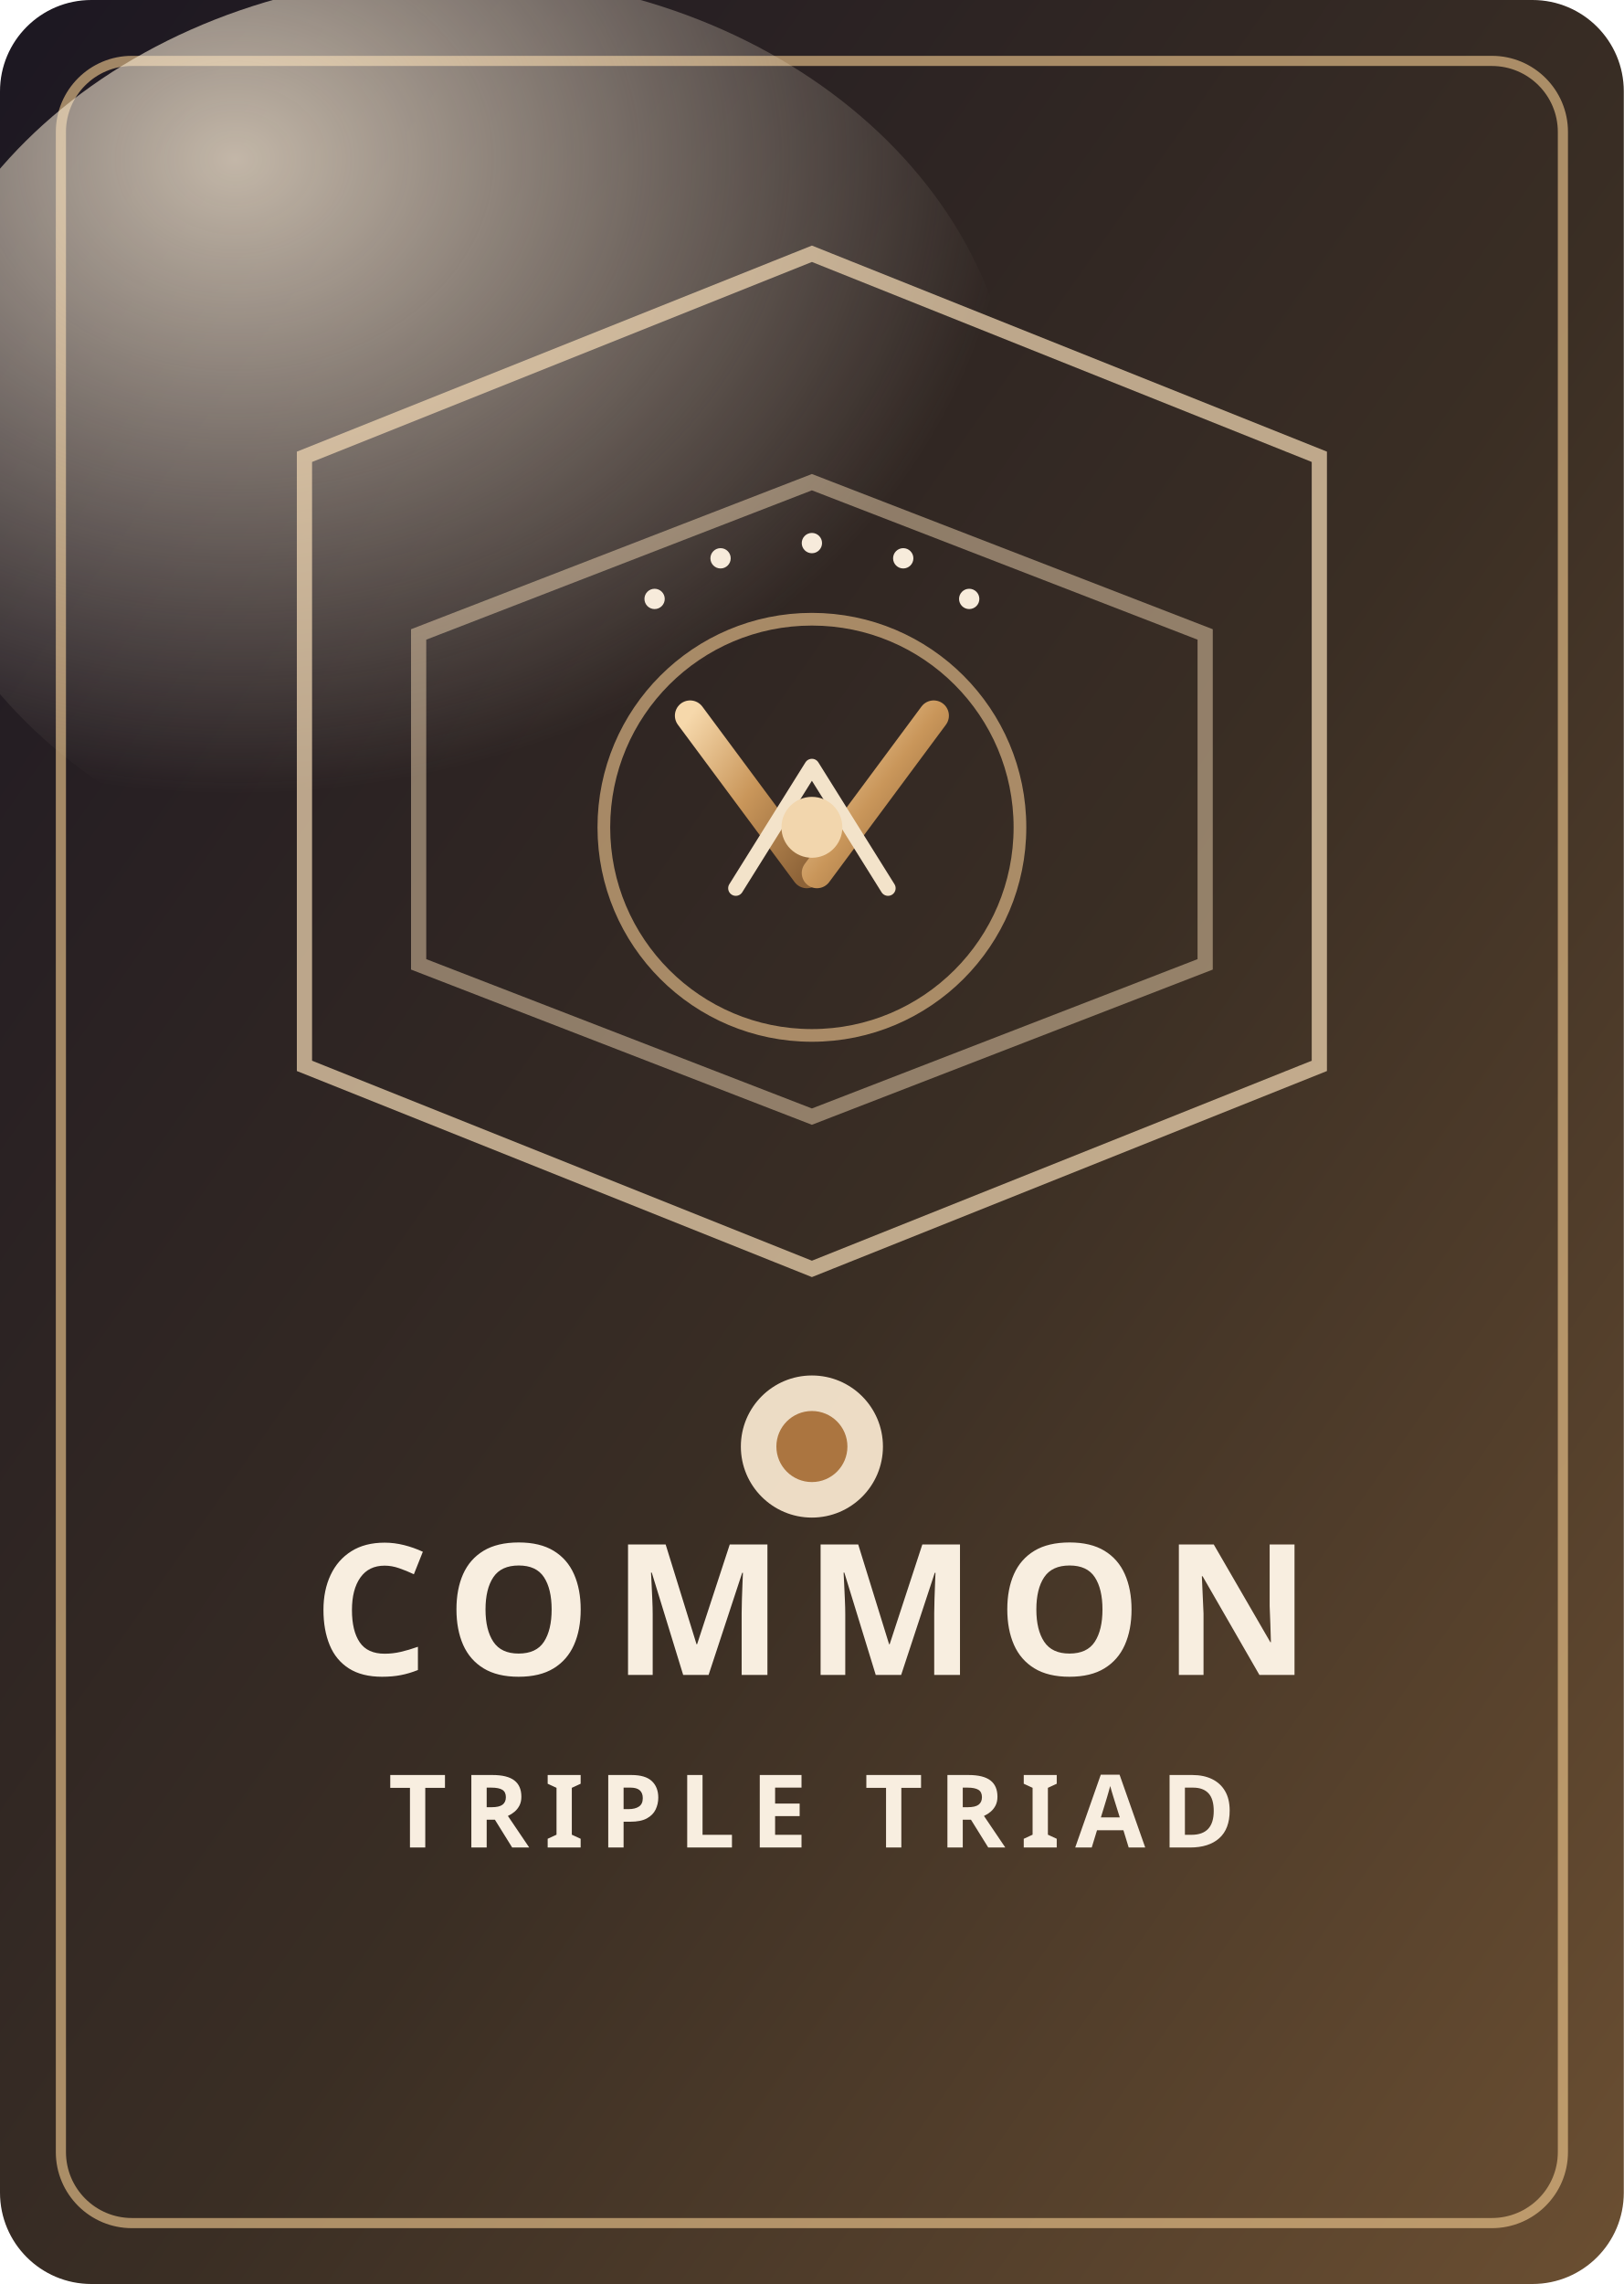
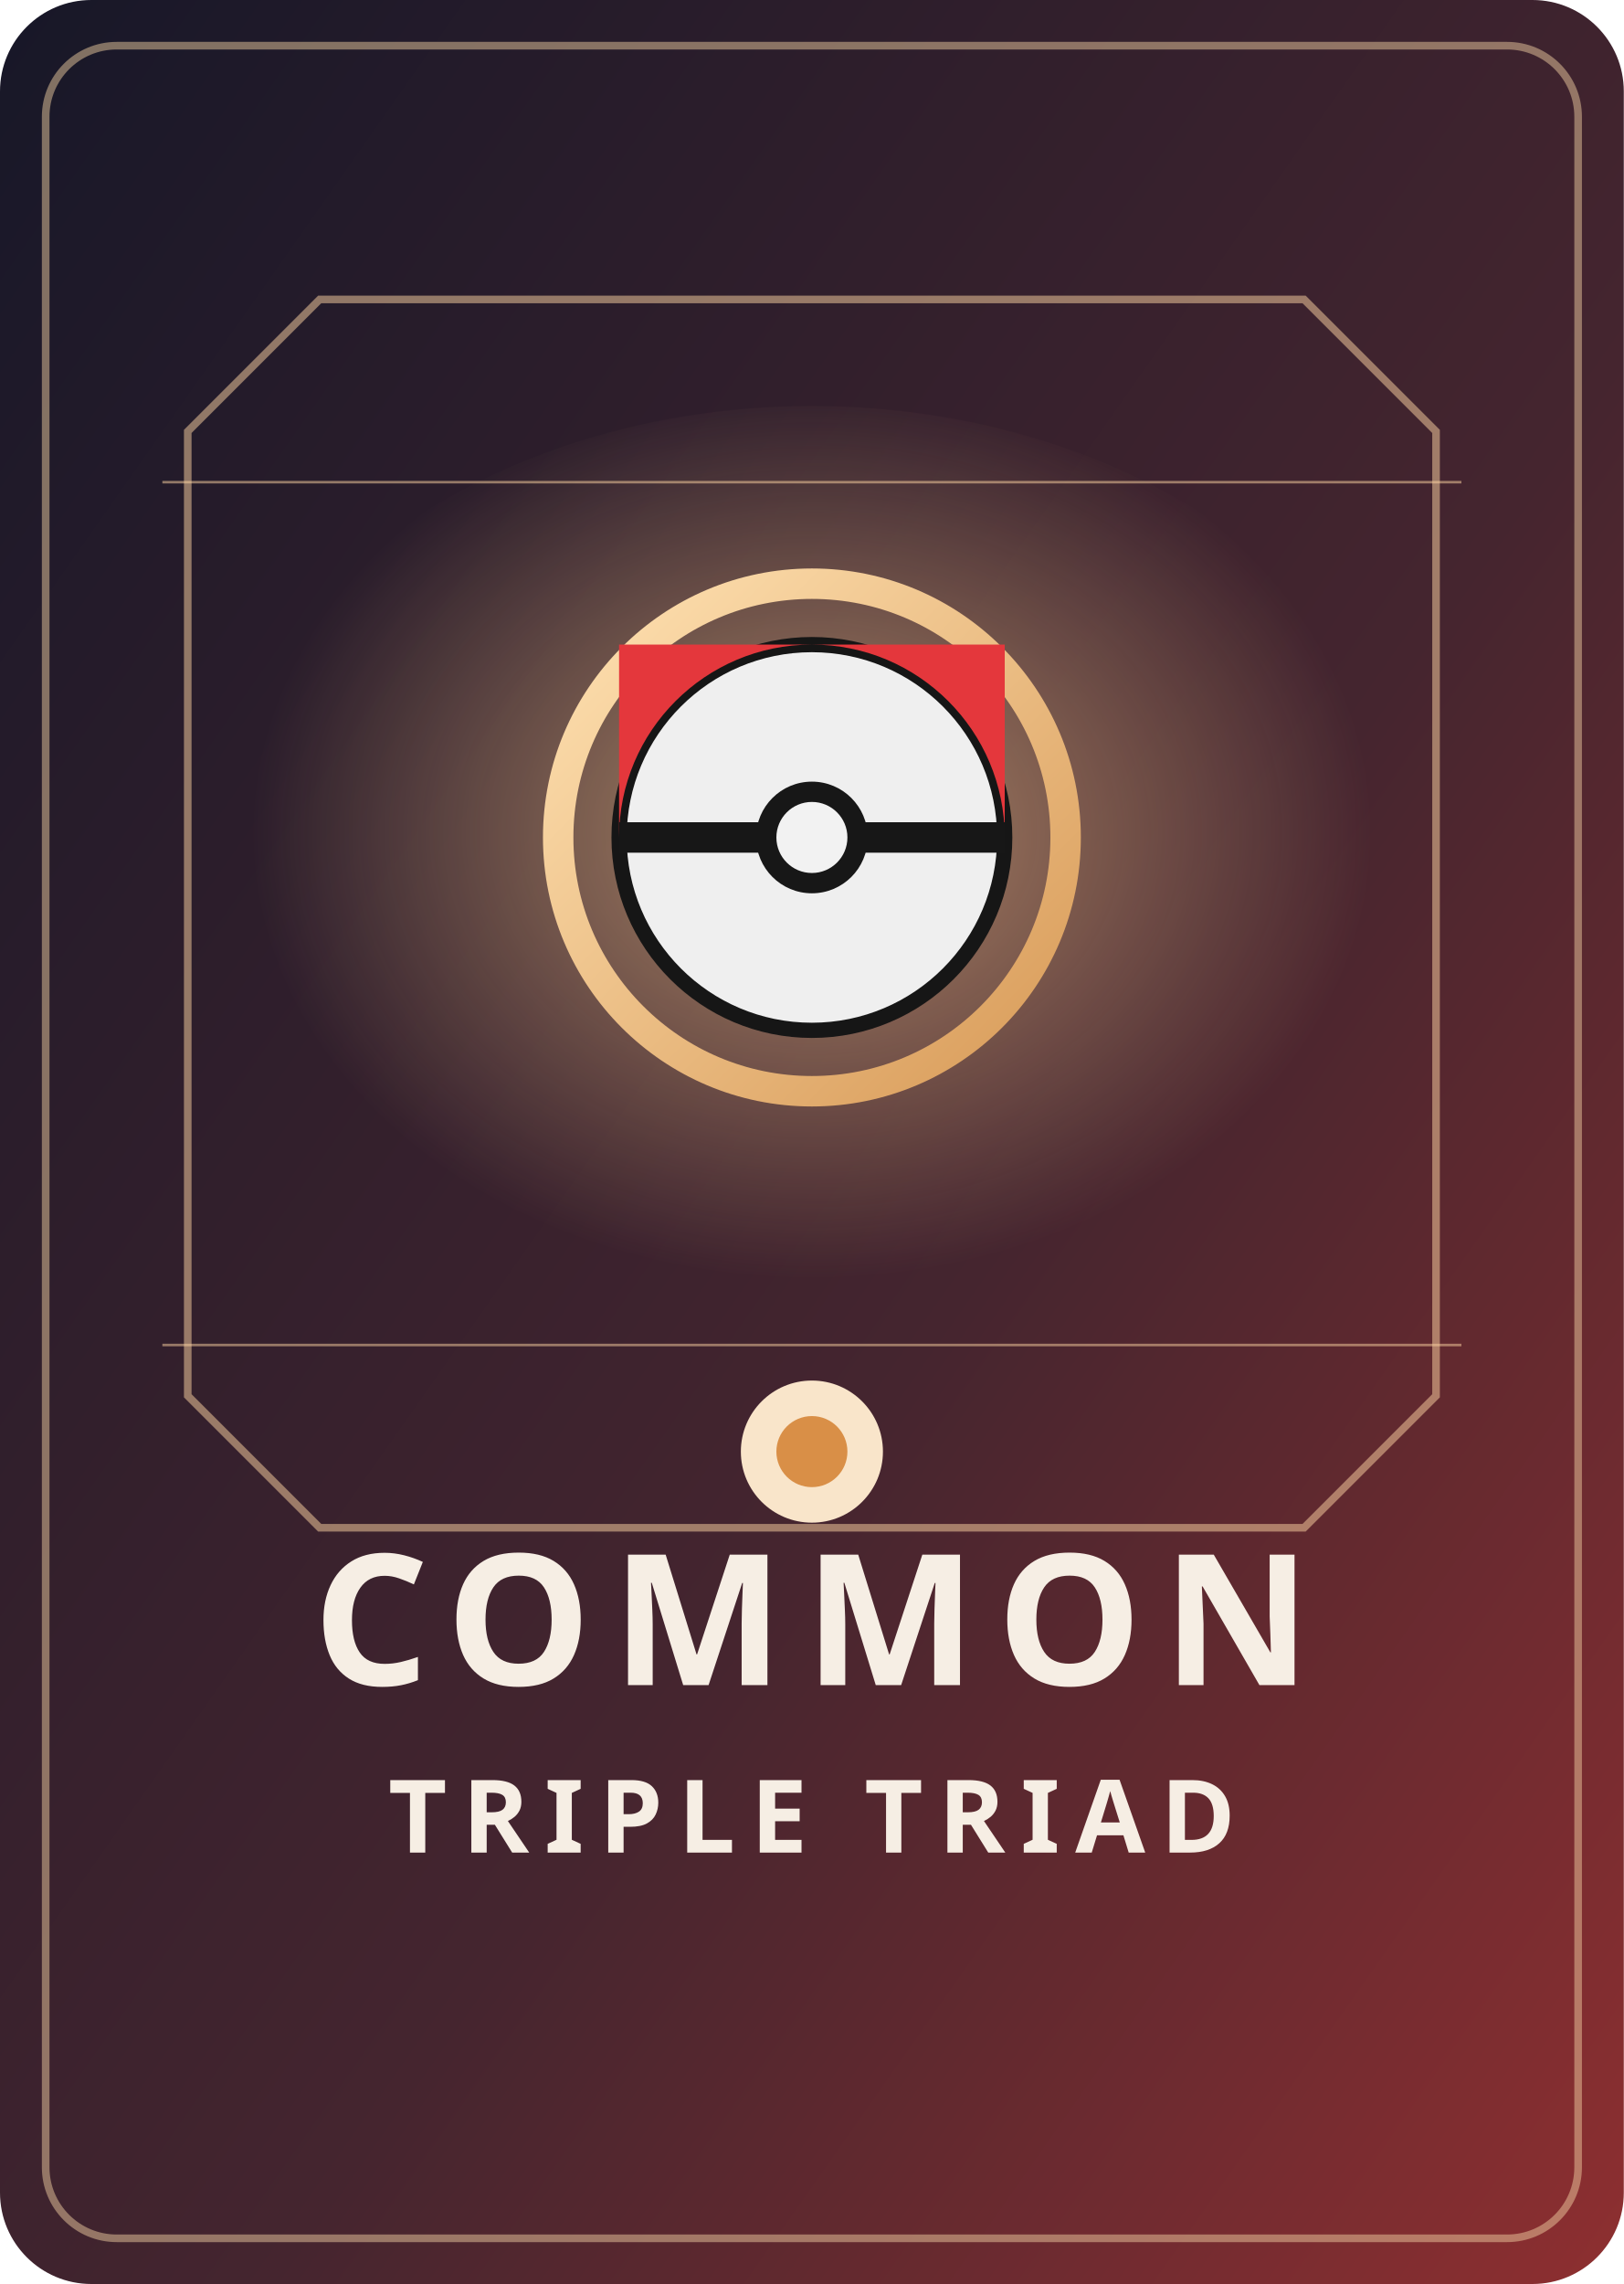
<svg xmlns="http://www.w3.org/2000/svg" width="640" height="900" viewBox="0 0 640 900" role="img" aria-labelledby="title desc">
  <defs>
    <linearGradient id="bg" x1="0" y1="0" x2="1" y2="1">
-       <stop offset="0%" stop-color="#1c1722" />
-       <stop offset="55%" stop-color="#3a2e24" />
-       <stop offset="100%" stop-color="#6b4f32" />
+       <stop offset="0%" stop-color="#171728" />
+       <stop offset="58%" stop-color="#45252f" />
+       <stop offset="100%" stop-color="#8e2f30" />
    </linearGradient>
    <linearGradient id="foil" x1="0" y1="0" x2="1" y2="1">
-       <stop offset="0%" stop-color="#f6d8ab" />
-       <stop offset="50%" stop-color="#c9965a" />
-       <stop offset="100%" stop-color="#8d6338" />
+       <stop offset="0%" stop-color="#ffe2b3" />
+       <stop offset="100%" stop-color="#d89a57" />
    </linearGradient>
-     <radialGradient id="shine" cx="30%" cy="20%" r="70%">
-       <stop offset="0%" stop-color="#f8ead4" stop-opacity="0.75" />
-       <stop offset="100%" stop-color="#f8ead4" stop-opacity="0" />
+     <radialGradient id="glow" cx="50%" cy="42%" r="44%">
+       <stop offset="0%" stop-color="#ffcf90" stop-opacity="0.6" />
+       <stop offset="100%" stop-color="#ffcf90" stop-opacity="0" />
    </radialGradient>
  </defs>
  <rect x="0" y="0" width="640" height="900" rx="36" fill="url(#bg)" />
-   <rect x="24" y="24" width="592" height="852" rx="28" fill="none" stroke="#f2c98f" stroke-opacity="0.62" stroke-width="4" />
-   <ellipse cx="180" cy="170" rx="220" ry="180" fill="url(#shine)" />
-   <g fill="none" stroke="#f3d8b3" stroke-opacity="0.72" stroke-width="6">
-     <path d="M120 180 L320 100 L520 180 L520 420 L320 500 L120 420 Z" />
-     <path d="M165 250 L320 190 L475 250 L475 380 L320 440 L165 380 Z" stroke-opacity="0.48" />
+   <rect x="18" y="18" width="604" height="864" rx="28" fill="none" stroke="#f2d0a2" stroke-opacity="0.48" stroke-width="3" />
+   <ellipse cx="320" cy="360" rx="250" ry="200" fill="url(#glow)" />
+   <g stroke="#ffd7a5" stroke-opacity="0.5" fill="none">
+     <path d="M64 190 L576 190" />
+     <path d="M64 530 L576 530" />
+     <path d="M126 118 L514 118 L566 170 L566 550 L514 602 L126 602 L74 550 L74 170 Z" stroke-width="3" />
  </g>
-   <g transform="translate(320 326)">
-     <circle r="82" fill="none" stroke="#f0c78f" stroke-opacity="0.62" stroke-width="5" />
-     <path d="M-48 -44 L-2 18" fill="none" stroke="url(#foil)" stroke-width="12" stroke-linecap="round" />
-     <path d="M48 -44 L2 18" fill="none" stroke="url(#foil)" stroke-width="12" stroke-linecap="round" />
-     <path d="M-30 24 L0 -24 L30 24" fill="none" stroke="#f3e3ca" stroke-width="6" stroke-linecap="round" stroke-linejoin="round" />
-     <circle r="12" fill="#f2d6ad" />
+   <g transform="translate(320 330)">
+     <circle r="100" fill="none" stroke="url(#foil)" stroke-width="12" />
+     <circle r="76" fill="#efefef" stroke="#161616" stroke-width="6" />
+     <path d="M-76 0 A76 76 0 0 1 76 0 L76 -76 L-76 -76 Z" fill="#e4373c" />
+     <rect x="-76" y="-6" width="152" height="12" fill="#171717" />
+     <circle r="22" fill="#171717" />
+     <circle r="14" fill="#f2f2f2" />
  </g>
-   <g fill="#f7ebdb">
-     <circle cx="258" cy="236" r="4" />
-     <circle cx="284" cy="220" r="4" />
-     <circle cx="320" cy="214" r="4" />
-     <circle cx="356" cy="220" r="4" />
-     <circle cx="382" cy="236" r="4" />
+   <g fill="#f6eee4" font-family="Rajdhani, sans-serif" text-anchor="middle">
+     <text x="320" y="664" font-size="72" font-weight="700" letter-spacing="8">COMMON</text>
+     <text x="320" y="730" font-size="40" font-weight="600" letter-spacing="6">TRIPLE TRIAD</text>
  </g>
-   <g fill="#f8eee0" font-family="Rajdhani, sans-serif" text-anchor="middle">
-     <text x="320" y="660" font-size="72" font-weight="700" letter-spacing="8">COMMON</text>
-     <text x="320" y="728" font-size="40" font-weight="600" letter-spacing="6">TRIPLE TRIAD</text>
-   </g>
-   <circle cx="320" cy="570" r="28" fill="#f7e6cf" fill-opacity="0.94" />
-   <circle cx="320" cy="570" r="14" fill="#ab7540" />
+   <circle cx="320" cy="572" r="28" fill="#f9e5ca" />
+   <circle cx="320" cy="572" r="14" fill="#d98f47" />
</svg>
